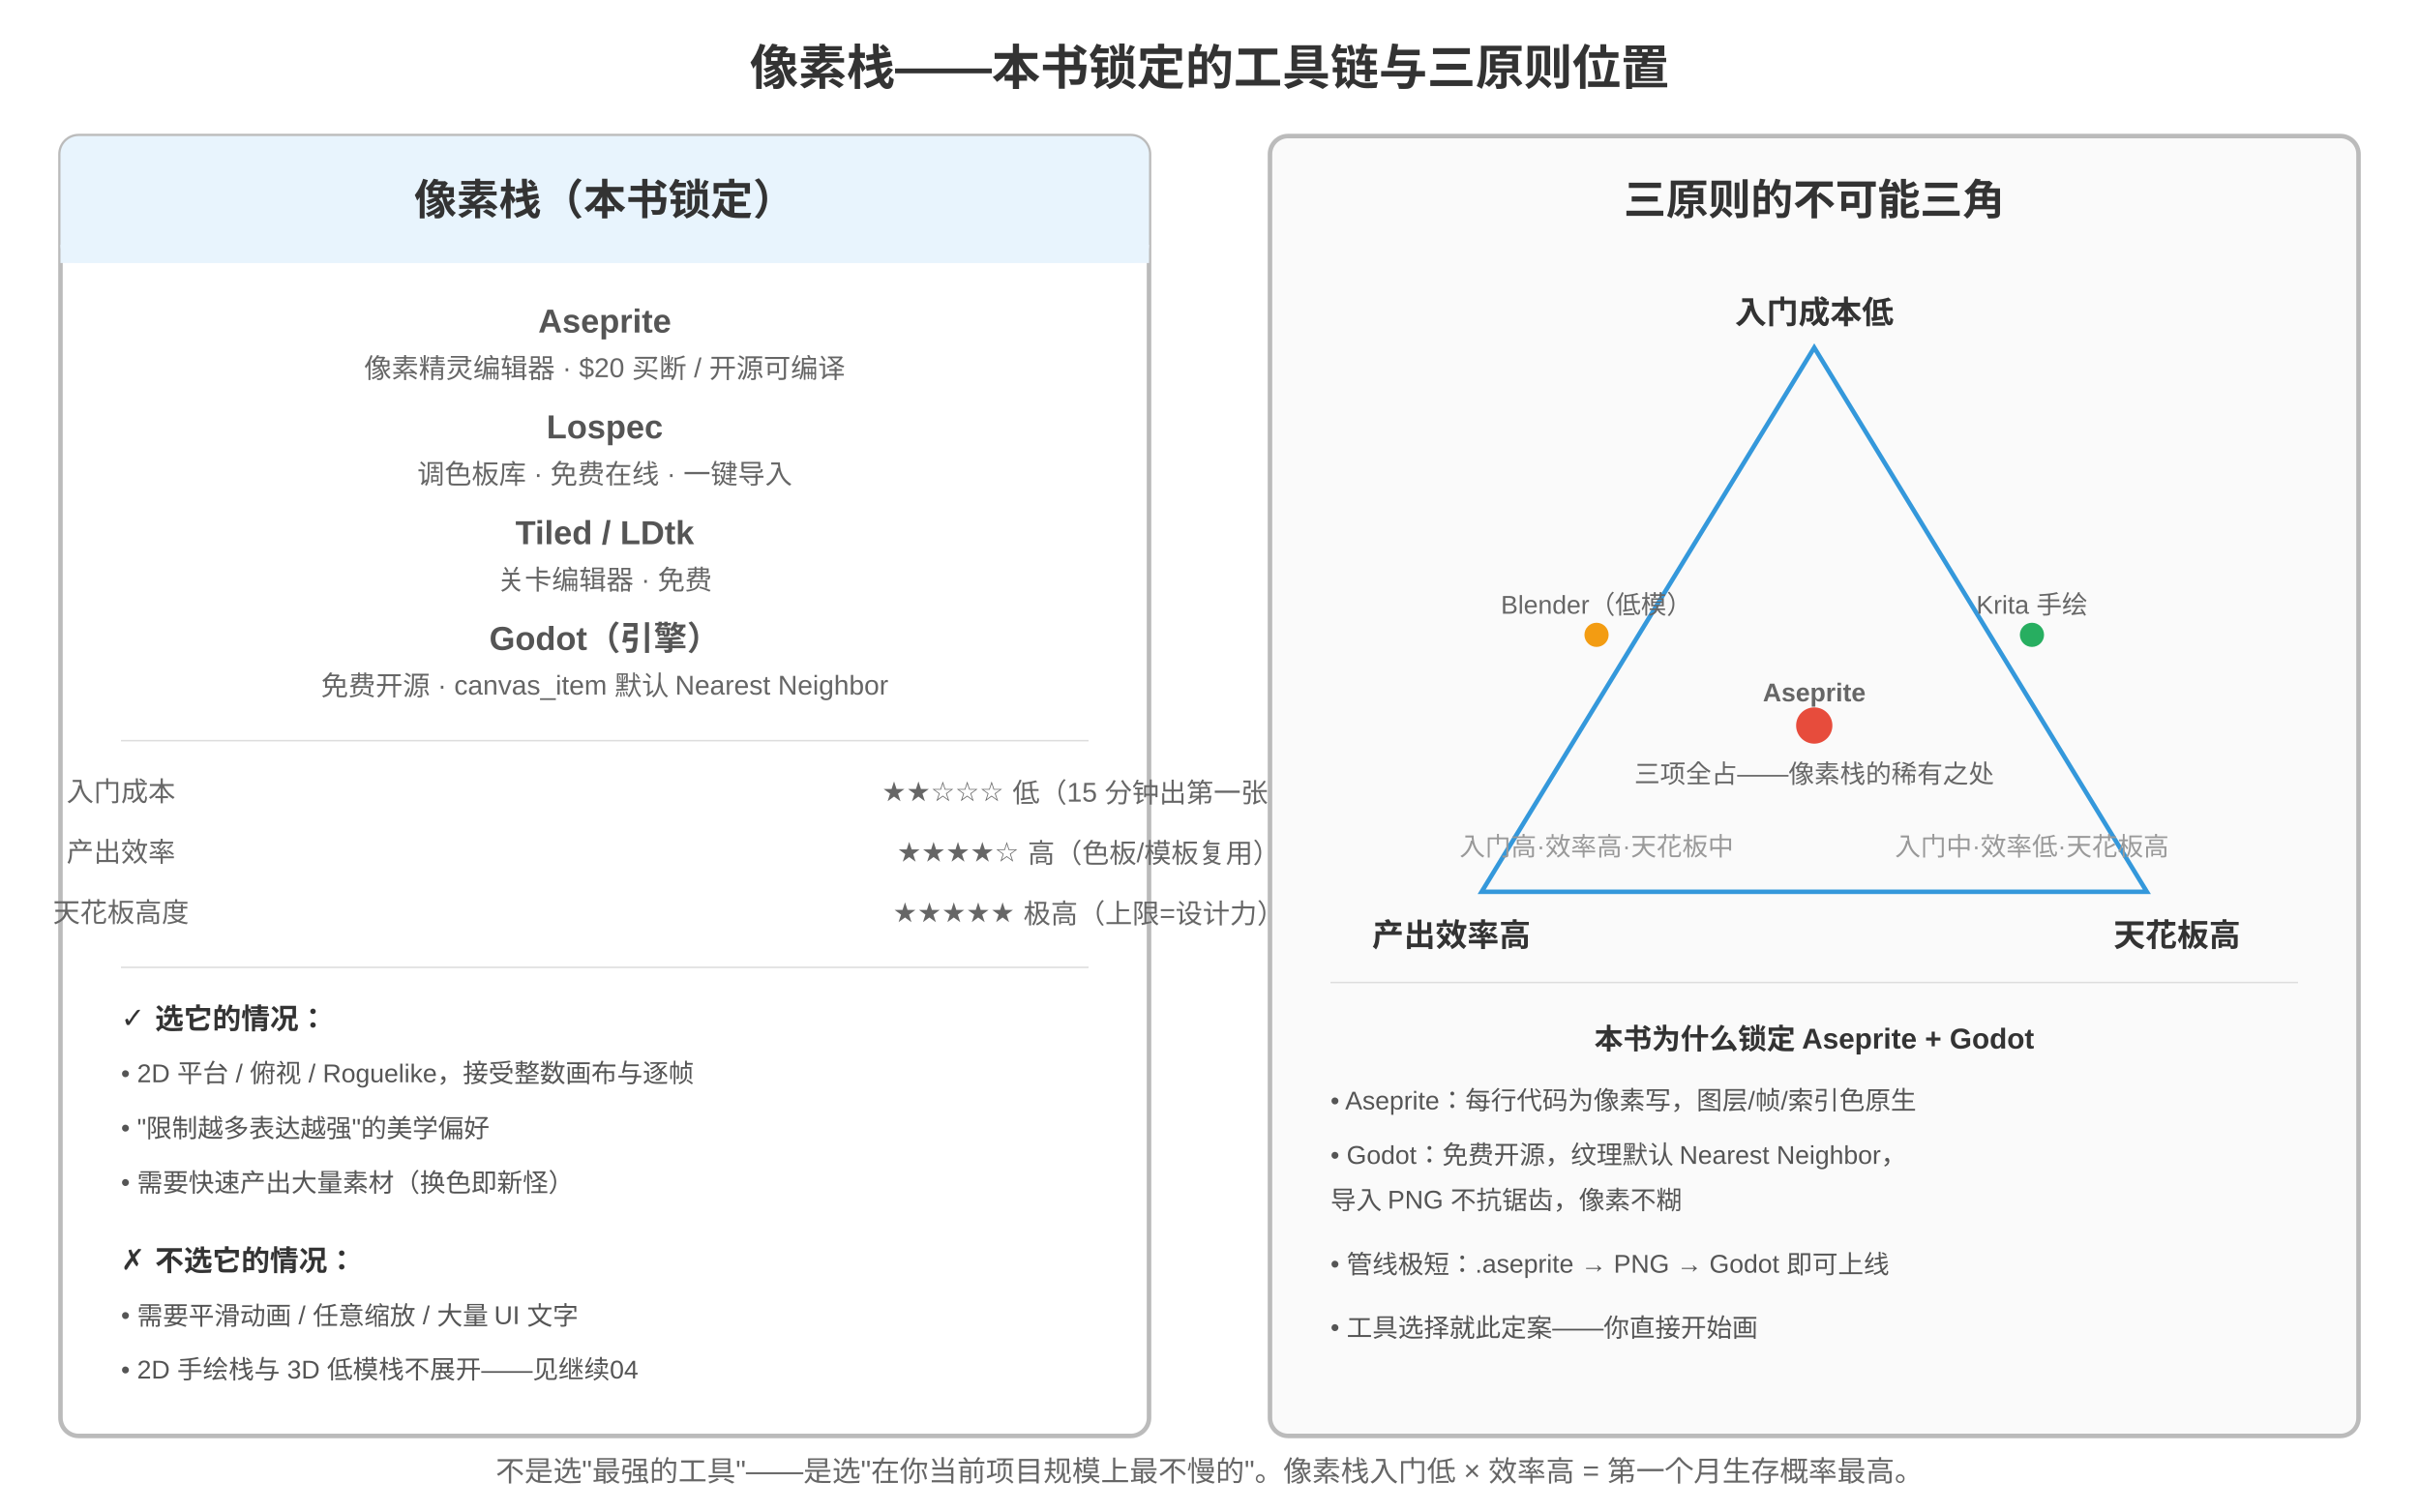
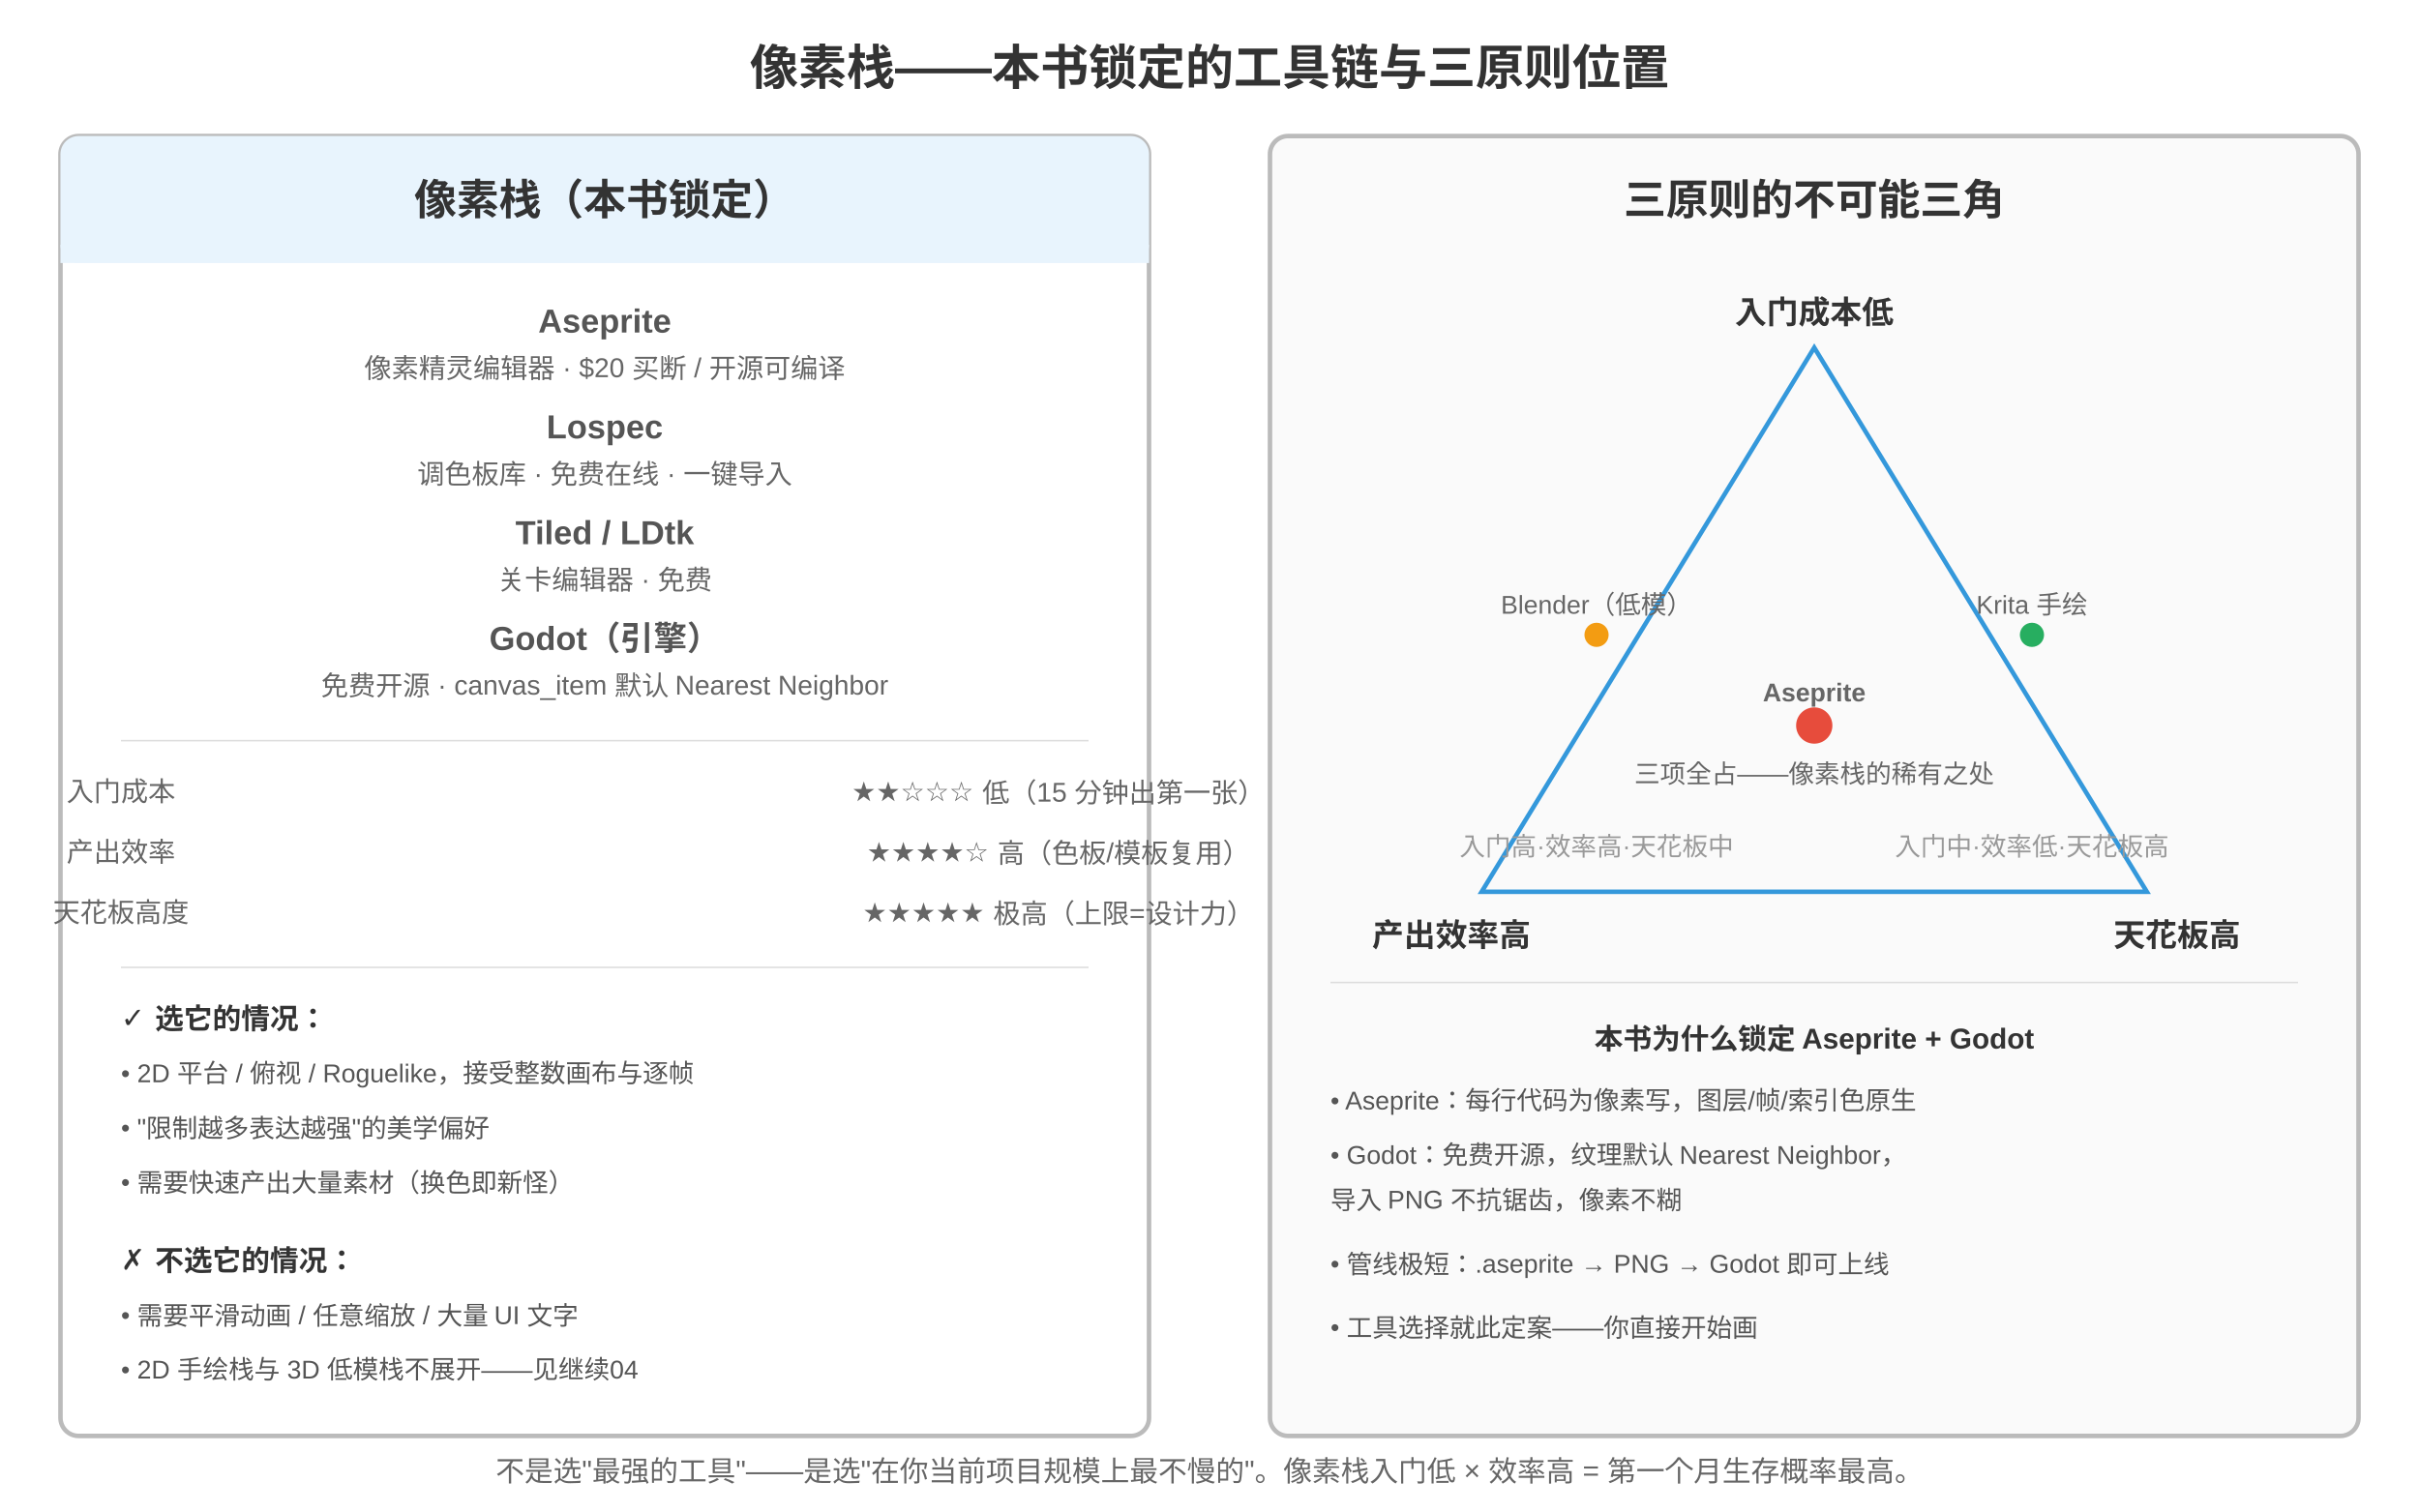
<svg xmlns="http://www.w3.org/2000/svg" viewBox="0 0 800 500" width="800" height="500">
  <style>
    text { font-family: 'PingFang SC','Microsoft YaHei',Arial,sans-serif; }
    .title { font-size: 16px; font-weight: bold; fill: #333; }
    .stack-title { font-size: 14px; font-weight: bold; fill: #333; text-anchor: middle; }
    .tool-name { font-size: 11px; fill: #555; text-anchor: middle; font-weight: bold; }
    .star-text { font-size: 9px; fill: #666; text-anchor: middle; }
    .suit-label { font-size: 9.5px; fill: #333; font-weight: bold; }
    .suit-text { font-size: 8.5px; fill: #555; }
    .divider { stroke: #ddd; stroke-width: 0.5; }
    .box-border { fill: none; stroke: #bbb; stroke-width: 1.5; }
    .header-bg { fill: #E8F4FD; }
    .tri-label { font-size: 10.5px; fill: #333; text-anchor: middle; font-weight: bold; }
    .tri-desc { font-size: 8.5px; fill: #666; text-anchor: middle; }
    .tri-soft { font-size: 8.5px; fill: #999; text-anchor: middle; }
    .note-text { font-size: 9.5px; fill: #666; text-anchor: middle; }
  </style>
  <text x="400" y="28" class="title" text-anchor="middle">像素栈——本书锁定的工具链与三原则位置</text>
  <g transform="translate(20, 45)">
    <rect x="0" y="0" width="360" height="430" class="box-border" fill="#FAFAFA" rx="6" />
    <rect x="0" y="0" width="360" height="42" class="header-bg" rx="6" />
    <rect x="0" y="36" width="360" height="6" fill="#E8F4FD" />
    <text x="180" y="26" class="stack-title">像素栈（本书锁定）</text>
    <text x="180" y="65" class="tool-name">Aseprite</text>
    <text x="180" y="80" class="star-text">像素精灵编辑器 · $20 买断 / 开源可编译</text>
    <text x="180" y="100" class="tool-name">Lospec</text>
    <text x="180" y="115" class="star-text">调色板库 · 免费在线 · 一键导入</text>
    <text x="180" y="135" class="tool-name">Tiled / LDtk</text>
    <text x="180" y="150" class="star-text">关卡编辑器 · 免费</text>
    <text x="180" y="170" class="tool-name">Godot（引擎）</text>
    <text x="180" y="185" class="star-text">免费开源 · canvas_item 默认 Nearest Neighbor</text>
    <line x1="20" y1="200" x2="340" y2="200" class="divider" />
    <text x="20" y="220" class="star-text" text-anchor="start">入门成本</text>
-     <text x="340" y="220" class="star-text" text-anchor="end">★★☆☆☆ 低（15 分钟出第一张）</text>
+     <text x="330" y="220" class="star-text" text-anchor="end">★★☆☆☆ 低（15 分钟出第一张）</text>
    <text x="20" y="240" class="star-text" text-anchor="start">产出效率</text>
-     <text x="340" y="240" class="star-text" text-anchor="end">★★★★☆ 高（色板/模板复用）</text>
+     <text x="330" y="240" class="star-text" text-anchor="end">★★★★☆ 高（色板/模板复用）</text>
    <text x="20" y="260" class="star-text" text-anchor="start">天花板高度</text>
-     <text x="340" y="260" class="star-text" text-anchor="end">★★★★★ 极高（上限=设计力）</text>
+     <text x="330" y="260" class="star-text" text-anchor="end">★★★★★ 极高（上限=设计力）</text>
    <line x1="20" y1="275" x2="340" y2="275" class="divider" />
    <text x="20" y="295" class="suit-label">✓ 选它的情况：</text>
    <text x="20" y="313" class="suit-text">• 2D 平台 / 俯视 / Roguelike，接受整数画布与逐帧</text>
    <text x="20" y="331" class="suit-text">• "限制越多表达越强"的美学偏好</text>
    <text x="20" y="349" class="suit-text">• 需要快速产出大量素材（换色即新怪）</text>
    <text x="20" y="375" class="suit-label" fill="#E74C3C">✗ 不选它的情况：</text>
    <text x="20" y="393" class="suit-text">• 需要平滑动画 / 任意缩放 / 大量 UI 文字</text>
    <text x="20" y="411" class="suit-text">• 2D 手绘栈与 3D 低模栈不展开——见继续04</text>
  </g>
  <g transform="translate(420, 45)">
    <rect x="0" y="0" width="360" height="430" fill="#FAFAFA" stroke="#bbb" stroke-width="1.5" rx="6" />
    <text x="180" y="26" class="stack-title">三原则的不可能三角</text>
    <polygon points="180,70 70,250 290,250" fill="none" stroke="#3498DB" stroke-width="1.5" />
    <text x="180" y="62" class="tri-label">入门成本低</text>
    <text x="60" y="268" class="tri-label" text-anchor="start">产出效率高</text>
    <text x="300" y="268" class="tri-label" text-anchor="end">天花板高</text>
    <circle cx="180" cy="195" r="6" fill="#E74C3C" />
    <text x="180" y="187" class="tri-desc" fill="#E74C3C" font-weight="bold">Aseprite</text>
    <text x="180" y="214" class="tri-desc">三项全占——像素栈的稀有之处</text>
    <circle cx="108" cy="165" r="4" fill="#F39C12" />
    <text x="108" y="158" class="tri-desc">Blender（低模）</text>
    <text x="108" y="238" class="tri-soft">入门高·效率高·天花板中</text>
    <circle cx="252" cy="165" r="4" fill="#27AE60" />
    <text x="252" y="158" class="tri-desc">Krita 手绘</text>
    <text x="252" y="238" class="tri-soft">入门中·效率低·天花板高</text>
    <line x1="20" y1="280" x2="340" y2="280" class="divider" />
    <text x="180" y="302" class="suit-label" text-anchor="middle">本书为什么锁定 Aseprite + Godot</text>
    <text x="20" y="322" class="suit-text">• Aseprite：每行代码为像素写，图层/帧/索引色原生</text>
    <text x="20" y="340" class="suit-text">• Godot：免费开源，纹理默认 Nearest Neighbor，</text>
    <text x="20" y="355" class="suit-text">  导入 PNG 不抗锯齿，像素不糊</text>
    <text x="20" y="376" class="suit-text">• 管线极短：.aseprite → PNG → Godot 即可上线</text>
    <text x="20" y="397" class="suit-text">• 工具选择就此定案——你直接开始画</text>
  </g>
  <text x="400" y="490" class="note-text">不是选"最强的工具"——是选"在你当前项目规模上最不慢的"。像素栈入门低 × 效率高 = 第一个月生存概率最高。</text>
</svg>
